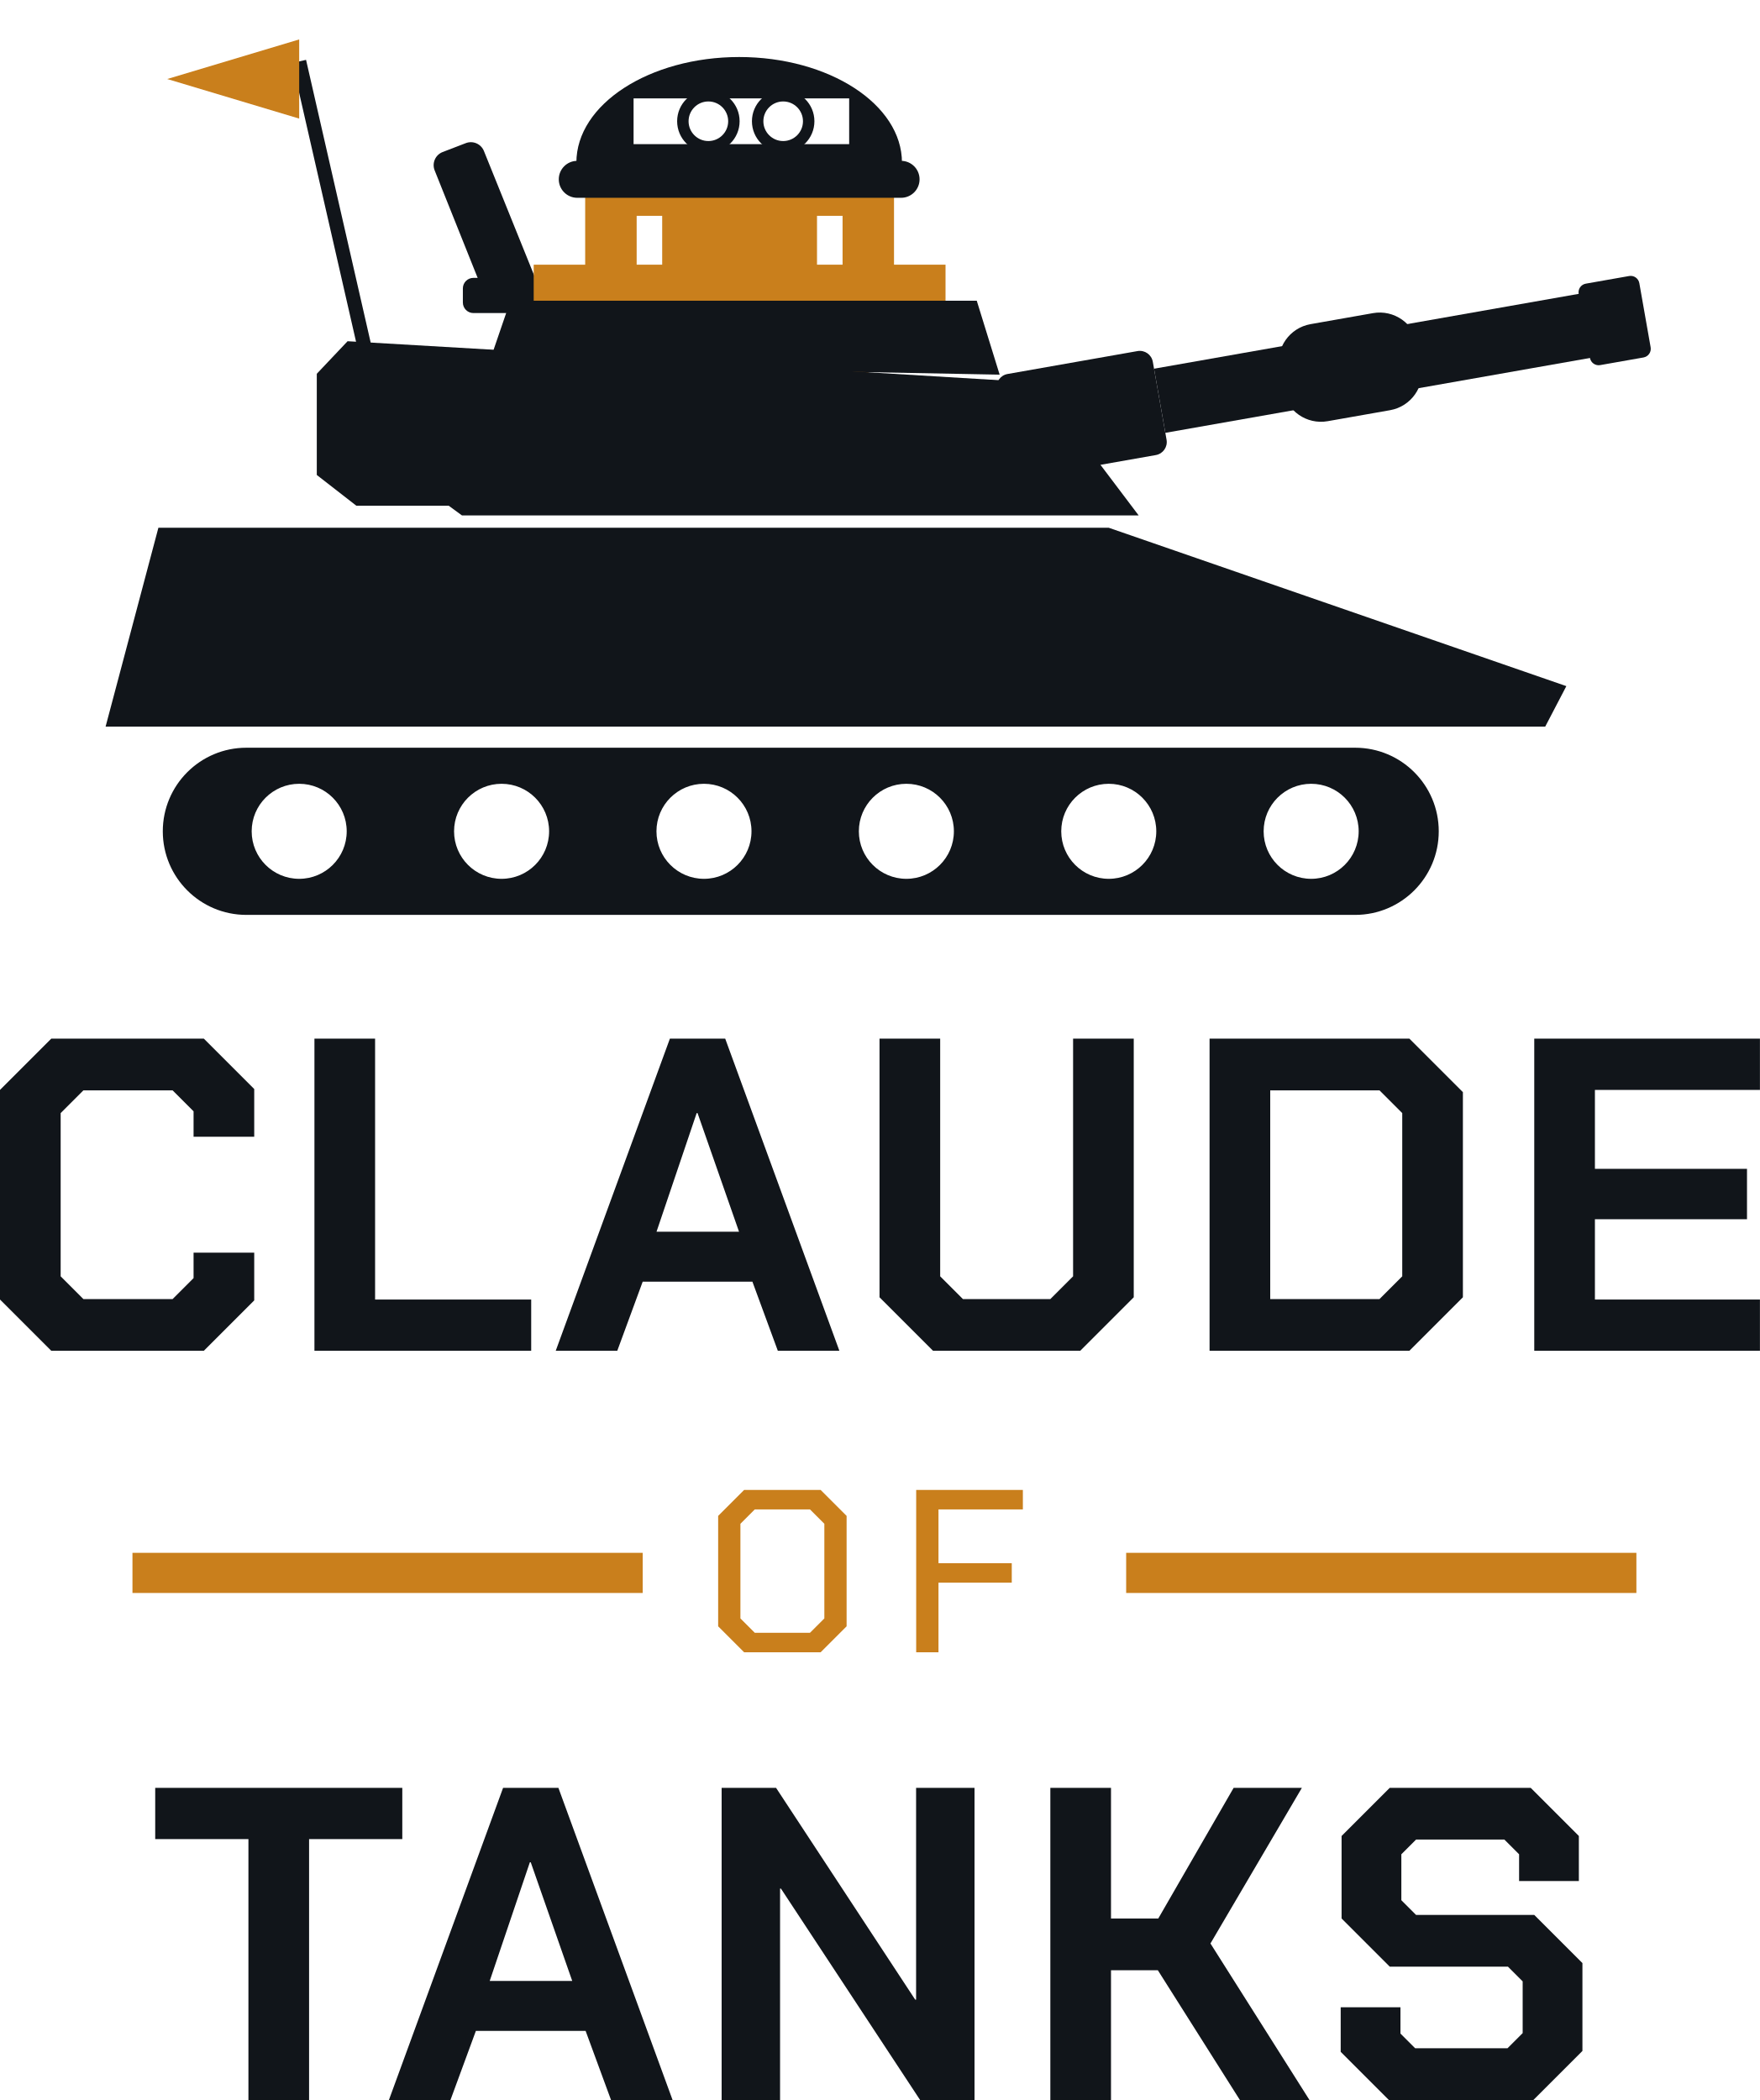
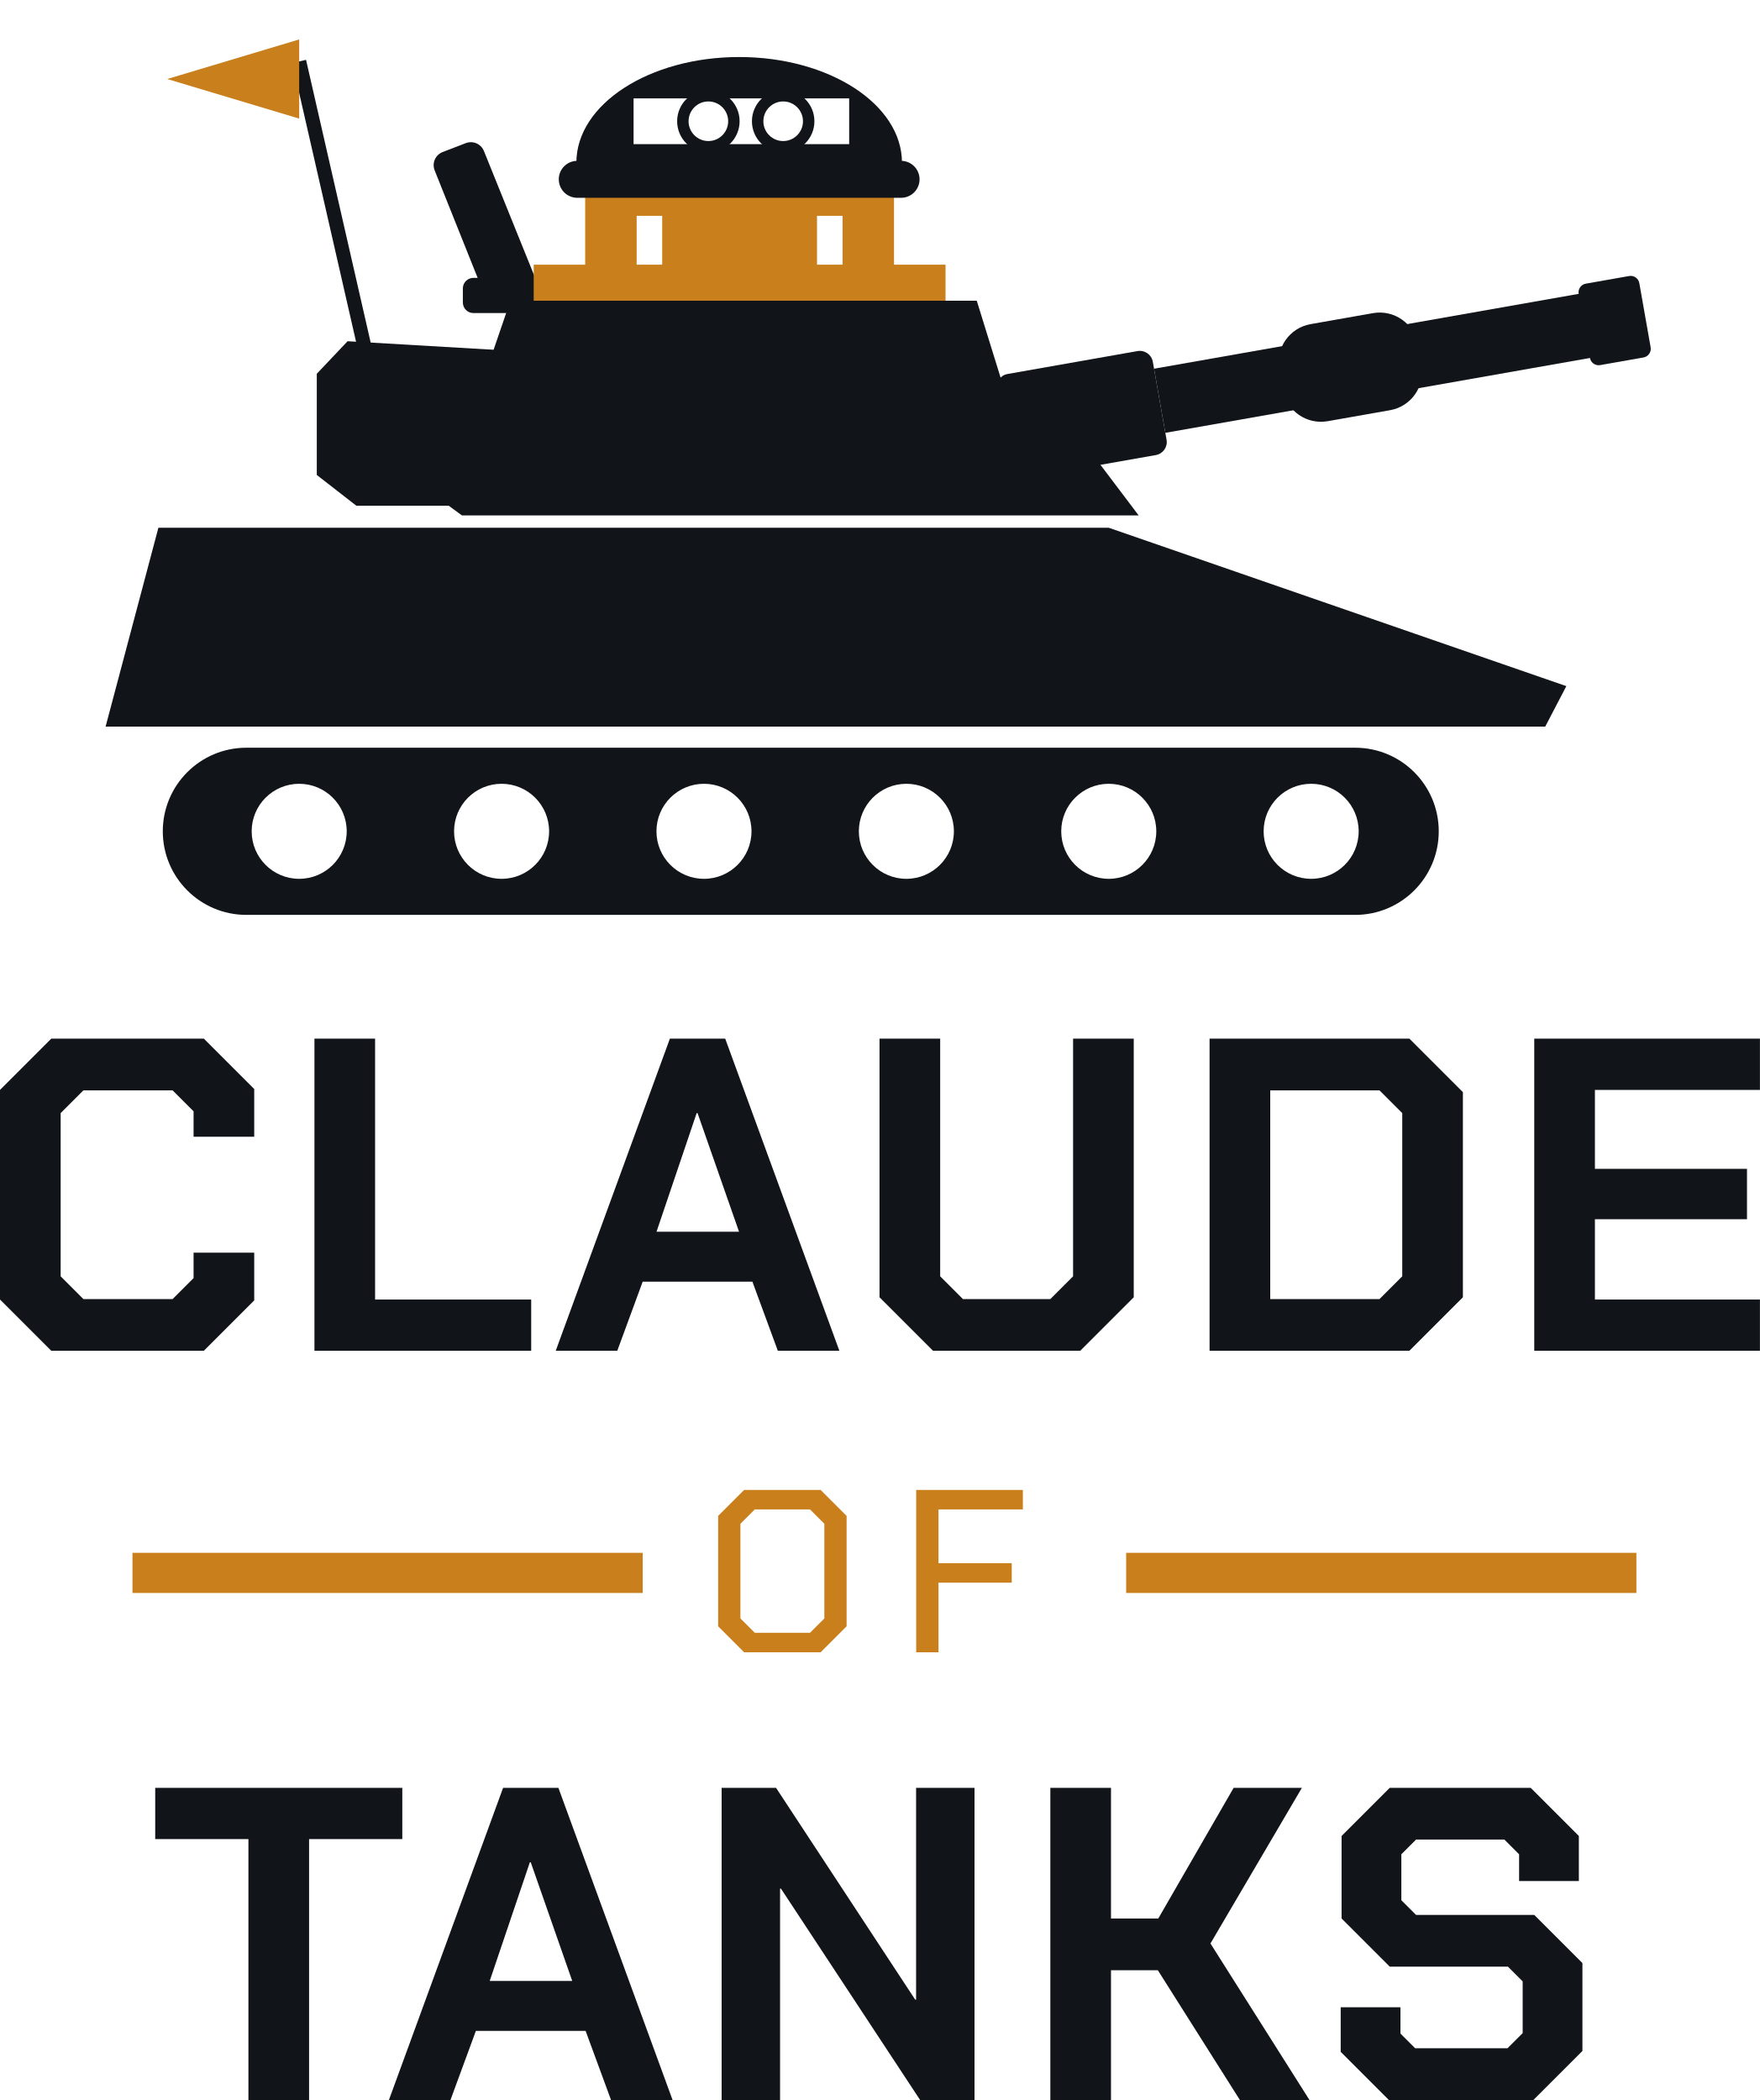
<svg xmlns="http://www.w3.org/2000/svg" viewBox="55 -2187 3946 4709" role="img" aria-label="Claude of Tanks">
  <g transform="translate(-379.06 -2858.20) scale(19.73)">
    <g class="mk-run" fill="#11151a">
      <path fill-rule="evenodd" d="M50 119h126a9.5 9.5 0 0 1 0 19H50a9.5 9.5 0 0 1 0-19ZM61.4 128.5a5.4 5.4 0 1 0 -10.8 0a5.4 5.4 0 1 0 10.8 0ZM84.4 128.5a5.4 5.4 0 1 0 -10.8 0a5.4 5.4 0 1 0 10.8 0ZM107.4 128.5a5.4 5.4 0 1 0 -10.8 0a5.4 5.4 0 1 0 10.8 0ZM130.4 128.5a5.4 5.4 0 1 0 -10.8 0a5.4 5.4 0 1 0 10.8 0ZM153.4 128.5a5.4 5.4 0 1 0 -10.8 0a5.4 5.4 0 1 0 10.8 0ZM176.4 128.5a5.4 5.4 0 1 0 -10.8 0a5.4 5.4 0 1 0 10.8 0Z" />
    </g>
    <g class="mk-hull">
      <g class="mk-exhaust" />
      <path fill="#11151a" d="M34 116.6 40 94h108l52 18-2.4 4.6Z" />
      <g class="mk-turret">
        <g fill="#11151a">
          <g transform="rotate(-10 140 82)">
            <rect x="136" y="76" width="18" height="12" rx="1.5" />
            <rect x="154" y="78.3" width="52" height="7.4" />
            <rect x="168" y="76.4" width="16" height="11.2" rx="4.4" />
            <rect x="203" y="77.3" width="7" height="9.4" rx="1" />
          </g>
          <path d="M77.6 68.9 71.4 53.4a1.6 1.6 0 0 1 .9-2.1l2.6-1a1.6 1.6 0 0 1 2.1.9l6.3 15.6Z" />
          <rect x="74.6" y="65.6" width="8.4" height="4" rx="1.2" />
        </g>
        <g class="mk-antenna">
          <path d="M64 76 56 41" fill="none" stroke="#11151a" stroke-width="1.6" />
          <path style="fill:#c97f1c" d="M56 38.5 41 43l15 4.5Z" />
        </g>
        <g class="mk-crew">
          <g style="fill:#c97f1c">
            <path fill-rule="evenodd" d="M20.998 10.949H24v3.102h-3v3.028h-1.487V20H18v-2.921h-1.487V20H15v-2.921H9V20H7.488v-2.921H6V20H4.487v-2.921H3V14.05H0V10.95h3V5h17.998v5.949zM6 10.949h1.488V8.102H6v2.847zm10.51 0H18V8.102h-1.49v2.847z" transform="translate(82.65 42.75) scale(1.95)" />
          </g>
          <g fill="#11151a">
            <path fill-rule="evenodd" d="M87.5 52.5a18.5 12 0 0 1 37 0ZM94 45.2h24.5v5.2H94Z" />
            <rect x="85.5" y="52.3" width="41" height="4.2" rx="2.1" />
          </g>
          <g fill="none" stroke="#11151a" stroke-width="1.3">
            <circle cx="102.5" cy="47.8" r="2.9" />
            <circle cx="111" cy="47.8" r="2.9" />
          </g>
        </g>
        <g fill="#11151a">
          <path d="M151.4 92.6 140 77.5 82 74 61.5 72.8 58 76.5V88l4.5 3.5H73l1.5 1.1Z" />
-           <path d="M77.5 75.5 80 68.2h53l2.6 8.4Z" />
+           <path d="M77.5 75.5 80 68.2h53l3.1 10Z" />
        </g>
      </g>
    </g>
  </g>
  <path fill="#11151a" d="M55 727V257L170 142H512L625 255V362H489V305L442 258H242L191 309V675L242 726H442L489 679V622H625V729L512 842H170ZM760 142H896V727H1246V842H760ZM1557 142H1681L1937 842H1799L1742 687H1496L1439 842H1301ZM1712 575 1619 309H1617L1527 575ZM2027 722V142H2163V675L2214 726H2410L2461 675V142H2597V722L2477 842H2147ZM2767 142H3215L3335 262V722L3215 842H2767ZM3148 726 3199 675V309L3148 258H2903V726ZM3495 142H4001V257H3631V434H3972V547H3631V727H4001V842H3495ZM612 1937H403V1822H957V1937H748V2522H612ZM1183 1822H1307L1563 2522H1425L1368 2367H1122L1065 2522H927ZM1338 2255 1245 1989H1243L1153 2255ZM1673 1822H1795L2107 2297H2109V1822H2240V2522H2118L1806 2048H1804V2522H1673ZM2410 1822H2546V2115H2652L2821 1822H2974L2769 2171L2991 2522H2835L2651 2231H2546V2522H2410ZM3061 2414V2314H3195V2373L3228 2406H3435L3469 2372V2256L3436 2223H3171L3063 2115V1930L3171 1822H3487L3595 1930V2031H3461V1971L3428 1938H3230L3197 1971V2074L3230 2107H3495L3603 2215V2412L3493 2522H3169Z" />
  <path fill="#c97f1c" d="M1665.2 1459.8V1212.2L1723.4 1154H1895L1953.2 1212.2V1459.8L1895 1518H1723.4ZM1871.1 1474.3 1903.3 1442.1V1229.9L1871.1 1197.7H1747.3L1715.1 1229.9V1442.1L1747.3 1474.3ZM2109.2 1154H2348.4V1197.7H2159.2V1318.3H2323.5V1362H2159.2V1518H2109.2ZM352 1295h1144v90h-1144ZM2580 1295h1144v90h-1144Z" />
</svg>
